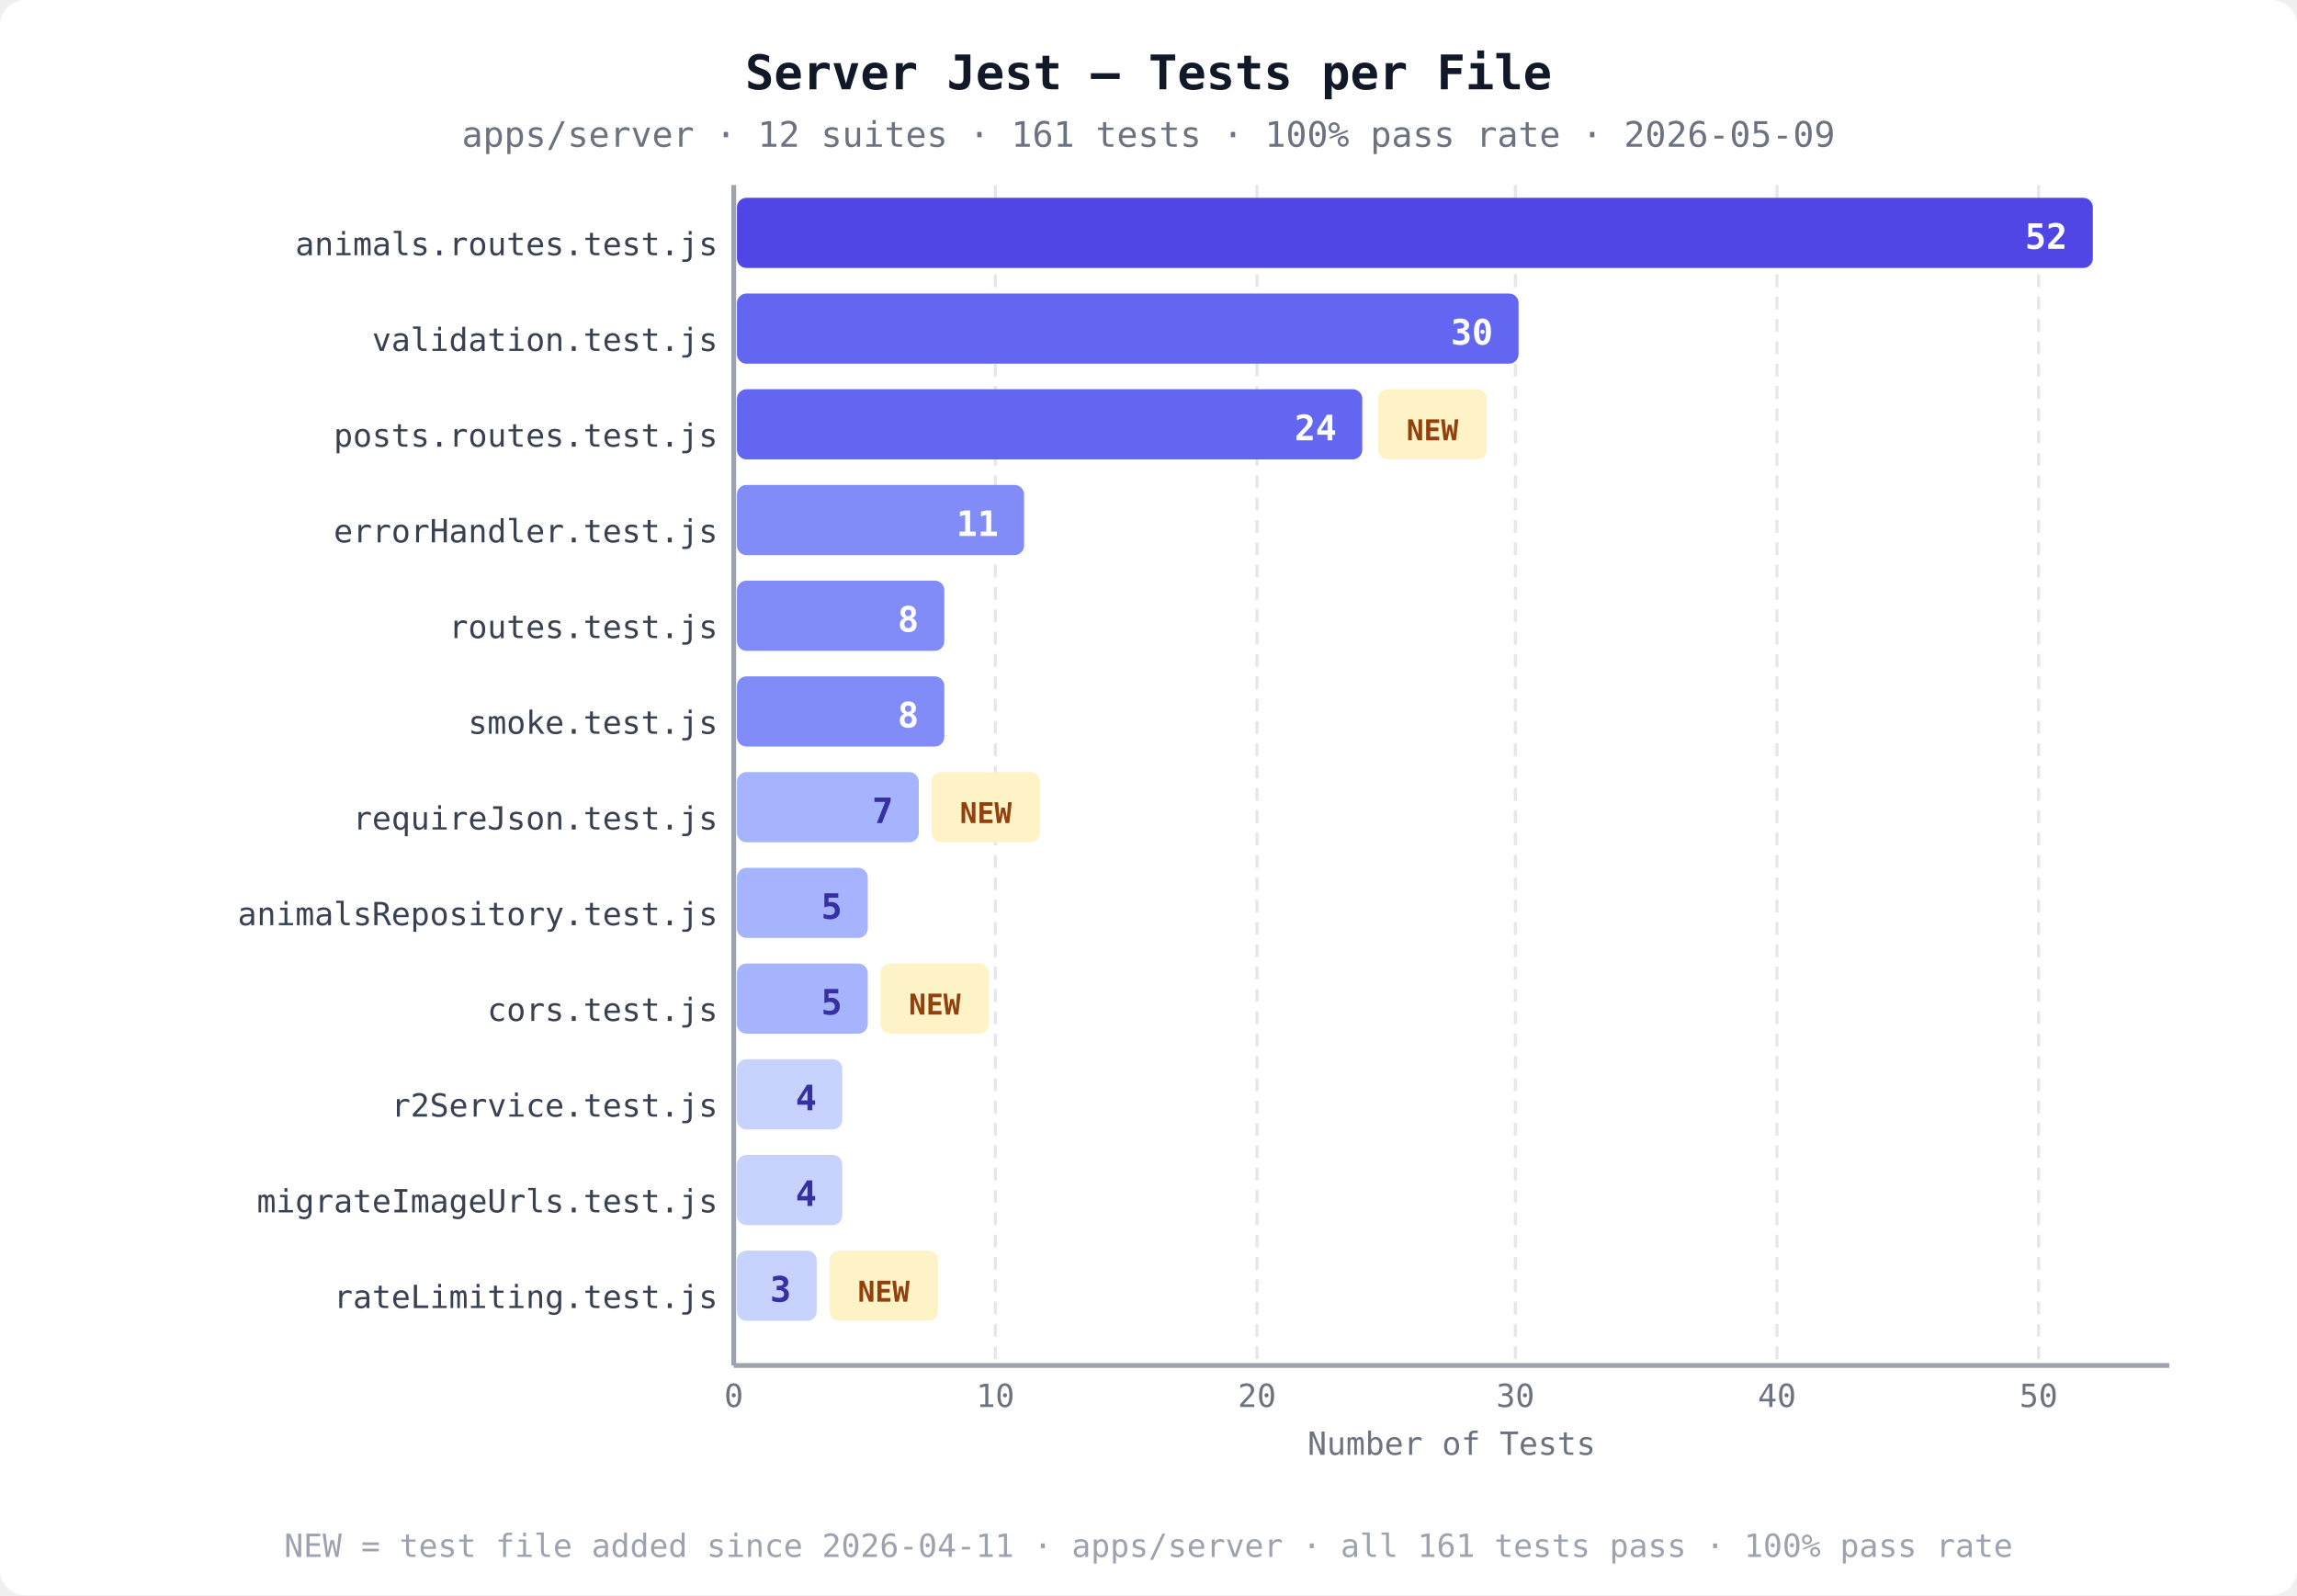
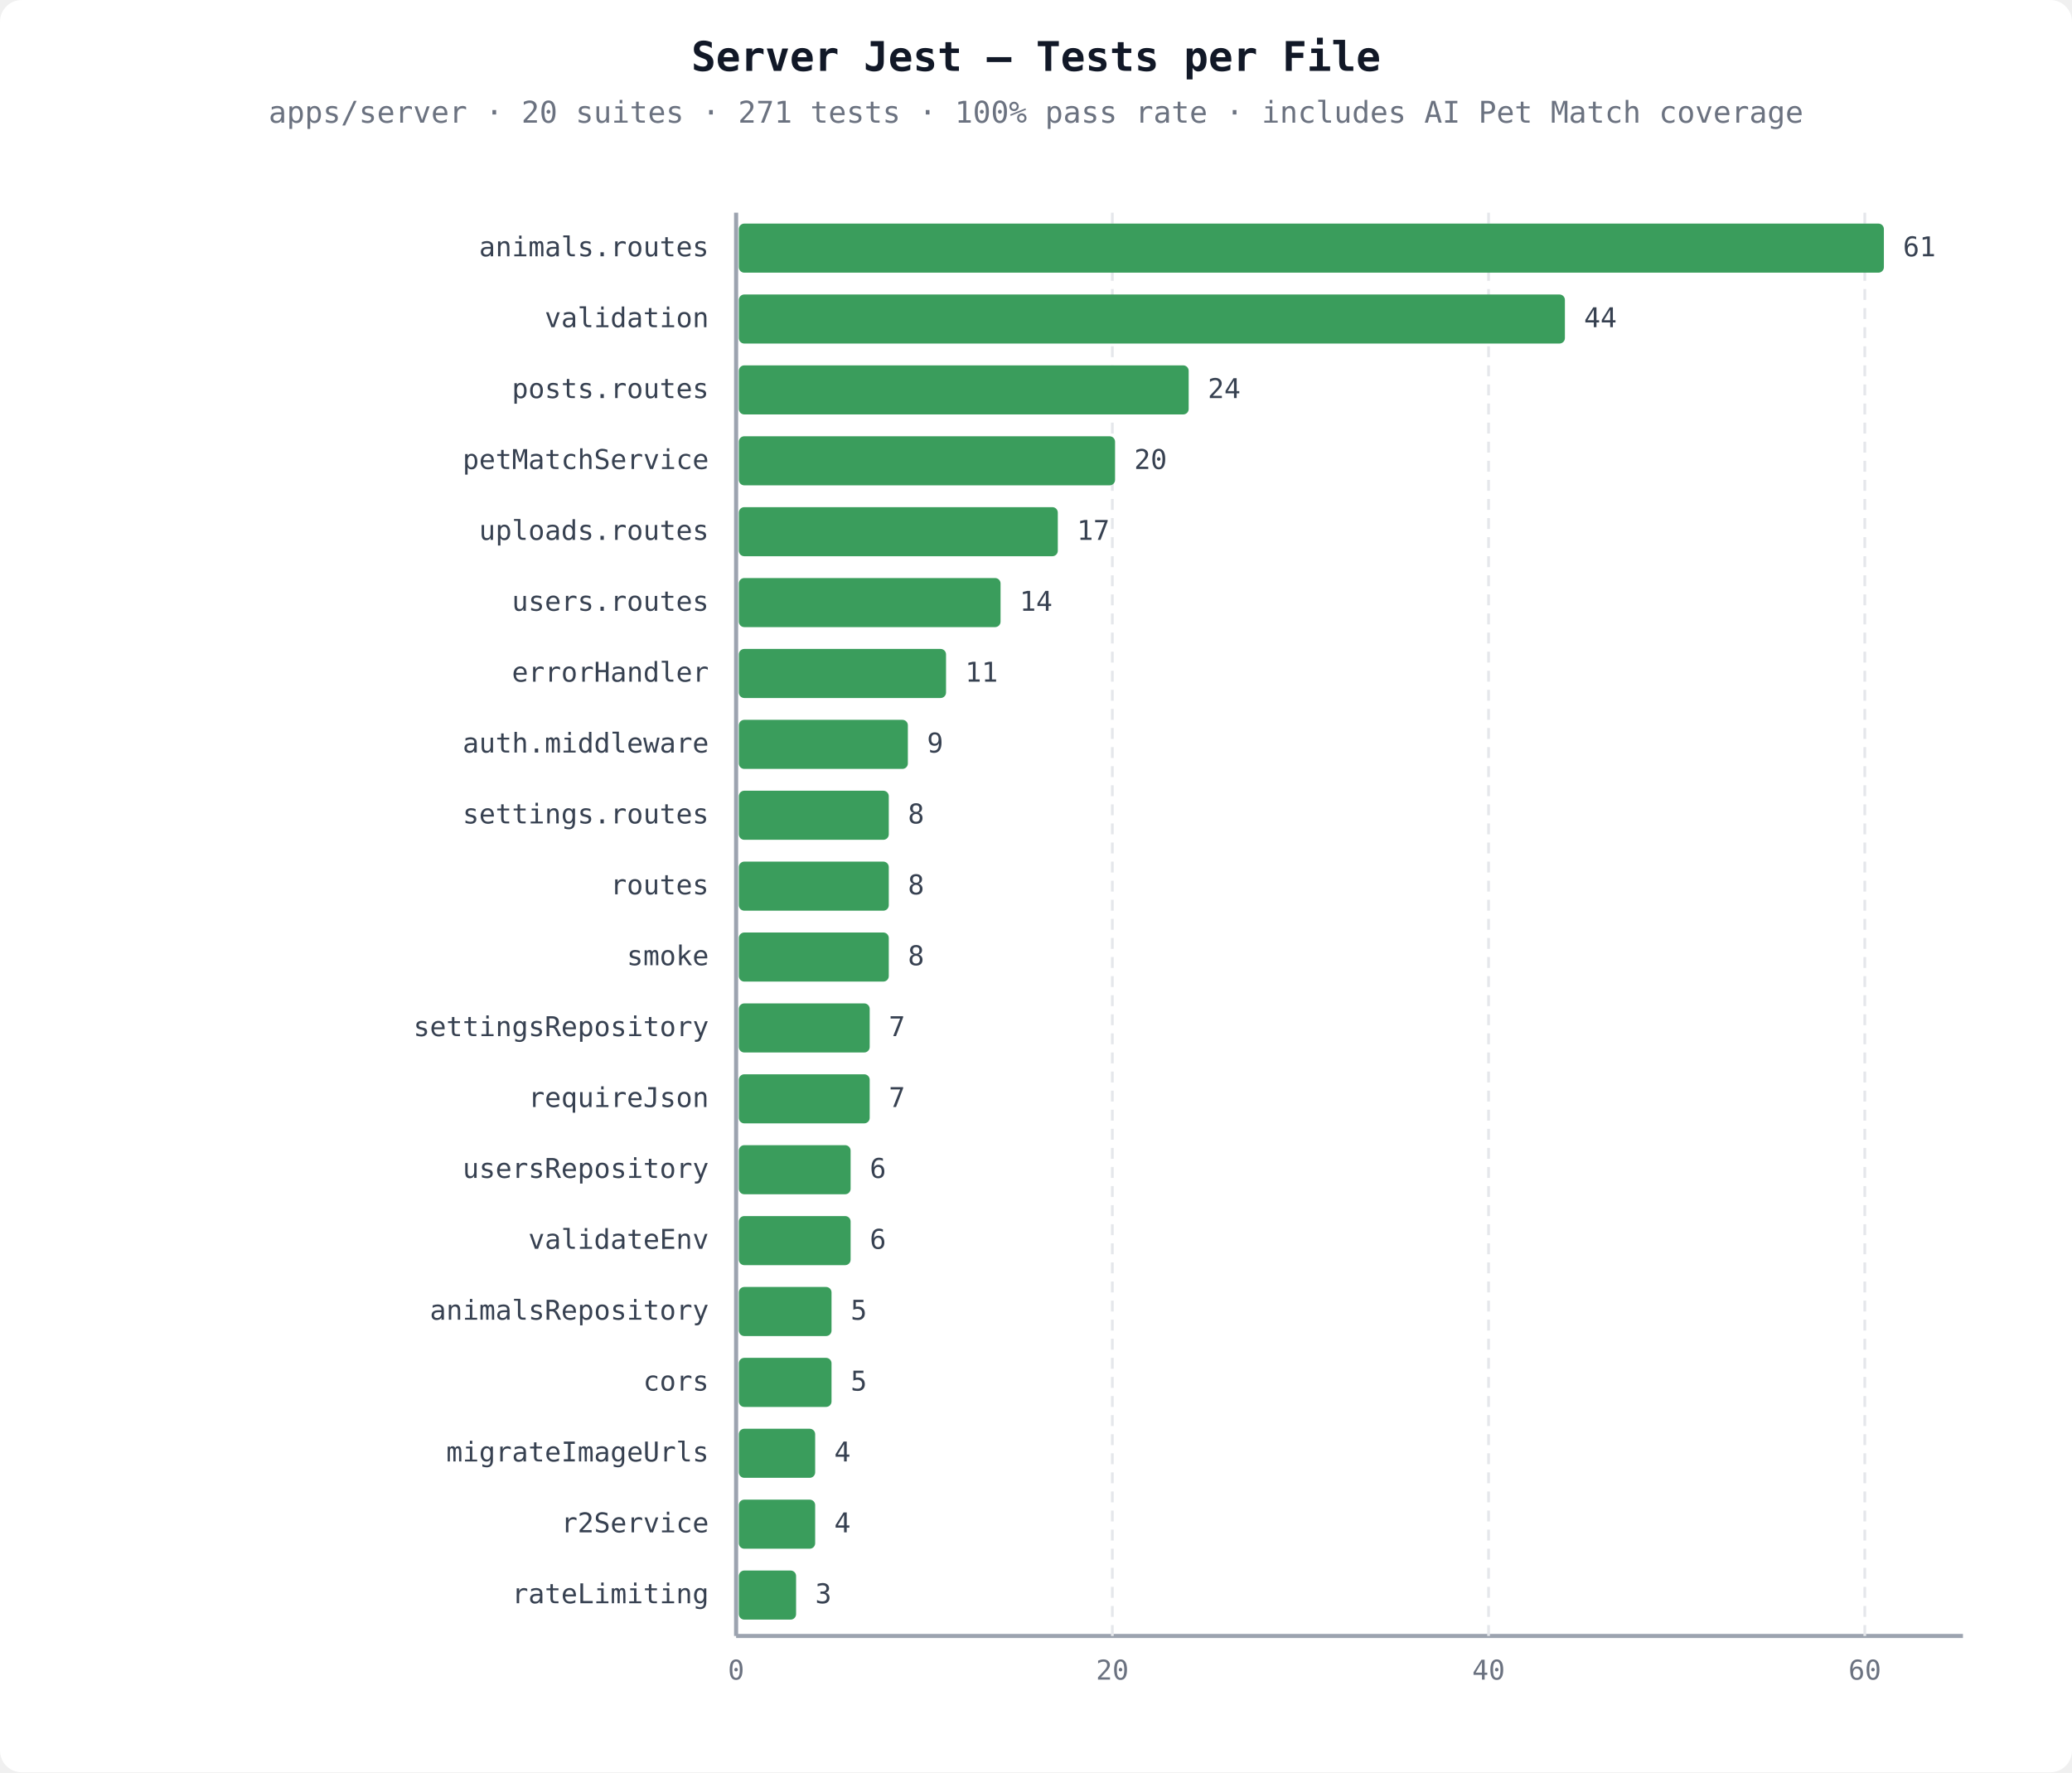
- <svg xmlns="http://www.w3.org/2000/svg" width="720" height="500" viewBox="0 0 720 500" font-family="ui-monospace,SFMono-Regular,Menlo,monospace" font-size="13">
-   <rect width="720" height="500" fill="#ffffff" rx="8" />
-   <text x="360" y="28" text-anchor="middle" font-size="15" font-weight="bold" fill="#111827">Server Jest — Tests per File</text>
-   <text x="360" y="46" text-anchor="middle" font-size="11" fill="#6b7280">apps/server · 12 suites · 161 tests · 100% pass rate · 2026-05-09</text>
-   <line x1="230" y1="58" x2="230" y2="428" stroke="#9ca3af" stroke-width="1.5" />
-   <line x1="230" y1="428" x2="680" y2="428" stroke="#9ca3af" stroke-width="1.5" />
-   <line x1="312" y1="58" x2="312" y2="428" stroke="#e5e7eb" stroke-width="1" stroke-dasharray="4,3" />
-   <text x="312" y="441" text-anchor="middle" font-size="10" fill="#6b7280">10</text>
-   <line x1="394" y1="58" x2="394" y2="428" stroke="#e5e7eb" stroke-width="1" stroke-dasharray="4,3" />
-   <text x="394" y="441" text-anchor="middle" font-size="10" fill="#6b7280">20</text>
-   <line x1="475" y1="58" x2="475" y2="428" stroke="#e5e7eb" stroke-width="1" stroke-dasharray="4,3" />
-   <text x="475" y="441" text-anchor="middle" font-size="10" fill="#6b7280">30</text>
-   <line x1="557" y1="58" x2="557" y2="428" stroke="#e5e7eb" stroke-width="1" stroke-dasharray="4,3" />
-   <text x="557" y="441" text-anchor="middle" font-size="10" fill="#6b7280">40</text>
-   <line x1="639" y1="58" x2="639" y2="428" stroke="#e5e7eb" stroke-width="1" stroke-dasharray="4,3" />
-   <text x="639" y="441" text-anchor="middle" font-size="10" fill="#6b7280">50</text>
-   <text x="230" y="441" text-anchor="middle" font-size="10" fill="#6b7280">0</text>
-   <text x="455" y="456" text-anchor="middle" font-size="10" fill="#6b7280">Number of Tests</text>
-   <text x="225" y="80" text-anchor="end" font-size="10" fill="#374151">animals.routes.test.js</text>
-   <rect x="231" y="62" width="425" height="22" fill="#4f46e5" rx="3" />
-   <text x="648" y="78" text-anchor="end" font-size="11" font-weight="bold" fill="#ffffff">52</text>
-   <text x="225" y="110" text-anchor="end" font-size="10" fill="#374151">validation.test.js</text>
-   <rect x="231" y="92" width="245" height="22" fill="#6366f1" rx="3" />
-   <text x="468" y="108" text-anchor="end" font-size="11" font-weight="bold" fill="#ffffff">30</text>
-   <text x="225" y="140" text-anchor="end" font-size="10" fill="#374151">posts.routes.test.js</text>
-   <rect x="231" y="122" width="196" height="22" fill="#6366f1" rx="3" />
-   <text x="419" y="138" text-anchor="end" font-size="11" font-weight="bold" fill="#ffffff">24</text>
-   <rect x="432" y="122" width="34" height="22" fill="#fef3c7" rx="3" />
-   <text x="449" y="138" text-anchor="middle" font-size="9" font-weight="bold" fill="#92400e">NEW</text>
-   <text x="225" y="170" text-anchor="end" font-size="10" fill="#374151">errorHandler.test.js</text>
-   <rect x="231" y="152" width="90" height="22" fill="#818cf8" rx="3" />
-   <text x="313" y="168" text-anchor="end" font-size="11" font-weight="bold" fill="#ffffff">11</text>
-   <text x="225" y="200" text-anchor="end" font-size="10" fill="#374151">routes.test.js</text>
-   <rect x="231" y="182" width="65" height="22" fill="#818cf8" rx="3" />
-   <text x="288" y="198" text-anchor="end" font-size="11" font-weight="bold" fill="#ffffff">8</text>
-   <text x="225" y="230" text-anchor="end" font-size="10" fill="#374151">smoke.test.js</text>
-   <rect x="231" y="212" width="65" height="22" fill="#818cf8" rx="3" />
-   <text x="288" y="228" text-anchor="end" font-size="11" font-weight="bold" fill="#ffffff">8</text>
-   <text x="225" y="260" text-anchor="end" font-size="10" fill="#374151">requireJson.test.js</text>
-   <rect x="231" y="242" width="57" height="22" fill="#a5b4fc" rx="3" />
-   <text x="280" y="258" text-anchor="end" font-size="11" font-weight="bold" fill="#3730a3">7</text>
-   <rect x="292" y="242" width="34" height="22" fill="#fef3c7" rx="3" />
-   <text x="309" y="258" text-anchor="middle" font-size="9" font-weight="bold" fill="#92400e">NEW</text>
-   <text x="225" y="290" text-anchor="end" font-size="10" fill="#374151">animalsRepository.test.js</text>
-   <rect x="231" y="272" width="41" height="22" fill="#a5b4fc" rx="3" />
-   <text x="264" y="288" text-anchor="end" font-size="11" font-weight="bold" fill="#3730a3">5</text>
-   <text x="225" y="320" text-anchor="end" font-size="10" fill="#374151">cors.test.js</text>
-   <rect x="231" y="302" width="41" height="22" fill="#a5b4fc" rx="3" />
-   <text x="264" y="318" text-anchor="end" font-size="11" font-weight="bold" fill="#3730a3">5</text>
-   <rect x="276" y="302" width="34" height="22" fill="#fef3c7" rx="3" />
-   <text x="293" y="318" text-anchor="middle" font-size="9" font-weight="bold" fill="#92400e">NEW</text>
-   <text x="225" y="350" text-anchor="end" font-size="10" fill="#374151">r2Service.test.js</text>
-   <rect x="231" y="332" width="33" height="22" fill="#c7d2fe" rx="3" />
-   <text x="256" y="348" text-anchor="end" font-size="11" font-weight="bold" fill="#3730a3">4</text>
-   <text x="225" y="380" text-anchor="end" font-size="10" fill="#374151">migrateImageUrls.test.js</text>
-   <rect x="231" y="362" width="33" height="22" fill="#c7d2fe" rx="3" />
-   <text x="256" y="378" text-anchor="end" font-size="11" font-weight="bold" fill="#3730a3">4</text>
-   <text x="225" y="410" text-anchor="end" font-size="10" fill="#374151">rateLimiting.test.js</text>
-   <rect x="231" y="392" width="25" height="22" fill="#c7d2fe" rx="3" />
-   <text x="248" y="408" text-anchor="end" font-size="11" font-weight="bold" fill="#3730a3">3</text>
-   <rect x="260" y="392" width="34" height="22" fill="#fef3c7" rx="3" />
-   <text x="277" y="408" text-anchor="middle" font-size="9" font-weight="bold" fill="#92400e">NEW</text>
-   <text x="360" y="488" text-anchor="middle" font-size="10" fill="#9ca3af">NEW = test file added since 2026-04-11 · apps/server · all 161 tests pass · 100% pass rate</text>
+ <svg xmlns="http://www.w3.org/2000/svg" width="760" height="650" viewBox="0 0 760 650" font-family="ui-monospace,SFMono-Regular,Menlo,monospace" font-size="13">
+   <rect width="760" height="650" fill="#ffffff" rx="8" />
+   <text x="380" y="26" text-anchor="middle" font-size="15" font-weight="bold" fill="#111827">Server Jest — Tests per File</text>
+   <text x="380" y="45" text-anchor="middle" font-size="11" fill="#6b7280">apps/server · 20 suites · 271 tests · 100% pass rate · includes AI Pet Match coverage</text>
+   <line x1="270" y1="78" x2="270" y2="600" stroke="#9ca3af" stroke-width="1.5" />
+   <line x1="270" y1="600" x2="720" y2="600" stroke="#9ca3af" stroke-width="1.5" />
+   <line x1="408" y1="78" x2="408" y2="600" stroke="#e5e7eb" stroke-dasharray="4,3" />
+   <line x1="546" y1="78" x2="546" y2="600" stroke="#e5e7eb" stroke-dasharray="4,3" />
+   <line x1="684" y1="78" x2="684" y2="600" stroke="#e5e7eb" stroke-dasharray="4,3" />
+   <text x="270" y="616" text-anchor="middle" font-size="10" fill="#6b7280">0</text>
+   <text x="408" y="616" text-anchor="middle" font-size="10" fill="#6b7280">20</text>
+   <text x="546" y="616" text-anchor="middle" font-size="10" fill="#6b7280">40</text>
+   <text x="684" y="616" text-anchor="middle" font-size="10" fill="#6b7280">60</text>
+   <text x="260" y="94" text-anchor="end" font-size="10" fill="#374151">animals.routes</text>
+   <rect x="271" y="82" width="420" height="18" fill="#3a9d5c" rx="2" />
+   <text x="698" y="94" font-size="10" fill="#374151">61</text>
+   <text x="260" y="120" text-anchor="end" font-size="10" fill="#374151">validation</text>
+   <rect x="271" y="108" width="303" height="18" fill="#3a9d5c" rx="2" />
+   <text x="581" y="120" font-size="10" fill="#374151">44</text>
+   <text x="260" y="146" text-anchor="end" font-size="10" fill="#374151">posts.routes</text>
+   <rect x="271" y="134" width="165" height="18" fill="#3a9d5c" rx="2" />
+   <text x="443" y="146" font-size="10" fill="#374151">24</text>
+   <text x="260" y="172" text-anchor="end" font-size="10" fill="#374151">petMatchService</text>
+   <rect x="271" y="160" width="138" height="18" fill="#3a9d5c" rx="2" />
+   <text x="416" y="172" font-size="10" fill="#374151">20</text>
+   <text x="260" y="198" text-anchor="end" font-size="10" fill="#374151">uploads.routes</text>
+   <rect x="271" y="186" width="117" height="18" fill="#3a9d5c" rx="2" />
+   <text x="395" y="198" font-size="10" fill="#374151">17</text>
+   <text x="260" y="224" text-anchor="end" font-size="10" fill="#374151">users.routes</text>
+   <rect x="271" y="212" width="96" height="18" fill="#3a9d5c" rx="2" />
+   <text x="374" y="224" font-size="10" fill="#374151">14</text>
+   <text x="260" y="250" text-anchor="end" font-size="10" fill="#374151">errorHandler</text>
+   <rect x="271" y="238" width="76" height="18" fill="#3a9d5c" rx="2" />
+   <text x="354" y="250" font-size="10" fill="#374151">11</text>
+   <text x="260" y="276" text-anchor="end" font-size="10" fill="#374151">auth.middleware</text>
+   <rect x="271" y="264" width="62" height="18" fill="#3a9d5c" rx="2" />
+   <text x="340" y="276" font-size="10" fill="#374151">9</text>
+   <text x="260" y="302" text-anchor="end" font-size="10" fill="#374151">settings.routes</text>
+   <rect x="271" y="290" width="55" height="18" fill="#3a9d5c" rx="2" />
+   <text x="333" y="302" font-size="10" fill="#374151">8</text>
+   <text x="260" y="328" text-anchor="end" font-size="10" fill="#374151">routes</text>
+   <rect x="271" y="316" width="55" height="18" fill="#3a9d5c" rx="2" />
+   <text x="333" y="328" font-size="10" fill="#374151">8</text>
+   <text x="260" y="354" text-anchor="end" font-size="10" fill="#374151">smoke</text>
+   <rect x="271" y="342" width="55" height="18" fill="#3a9d5c" rx="2" />
+   <text x="333" y="354" font-size="10" fill="#374151">8</text>
+   <text x="260" y="380" text-anchor="end" font-size="10" fill="#374151">settingsRepository</text>
+   <rect x="271" y="368" width="48" height="18" fill="#3a9d5c" rx="2" />
+   <text x="326" y="380" font-size="10" fill="#374151">7</text>
+   <text x="260" y="406" text-anchor="end" font-size="10" fill="#374151">requireJson</text>
+   <rect x="271" y="394" width="48" height="18" fill="#3a9d5c" rx="2" />
+   <text x="326" y="406" font-size="10" fill="#374151">7</text>
+   <text x="260" y="432" text-anchor="end" font-size="10" fill="#374151">usersRepository</text>
+   <rect x="271" y="420" width="41" height="18" fill="#3a9d5c" rx="2" />
+   <text x="319" y="432" font-size="10" fill="#374151">6</text>
+   <text x="260" y="458" text-anchor="end" font-size="10" fill="#374151">validateEnv</text>
+   <rect x="271" y="446" width="41" height="18" fill="#3a9d5c" rx="2" />
+   <text x="319" y="458" font-size="10" fill="#374151">6</text>
+   <text x="260" y="484" text-anchor="end" font-size="10" fill="#374151">animalsRepository</text>
+   <rect x="271" y="472" width="34" height="18" fill="#3a9d5c" rx="2" />
+   <text x="312" y="484" font-size="10" fill="#374151">5</text>
+   <text x="260" y="510" text-anchor="end" font-size="10" fill="#374151">cors</text>
+   <rect x="271" y="498" width="34" height="18" fill="#3a9d5c" rx="2" />
+   <text x="312" y="510" font-size="10" fill="#374151">5</text>
+   <text x="260" y="536" text-anchor="end" font-size="10" fill="#374151">migrateImageUrls</text>
+   <rect x="271" y="524" width="28" height="18" fill="#3a9d5c" rx="2" />
+   <text x="306" y="536" font-size="10" fill="#374151">4</text>
+   <text x="260" y="562" text-anchor="end" font-size="10" fill="#374151">r2Service</text>
+   <rect x="271" y="550" width="28" height="18" fill="#3a9d5c" rx="2" />
+   <text x="306" y="562" font-size="10" fill="#374151">4</text>
+   <text x="260" y="588" text-anchor="end" font-size="10" fill="#374151">rateLimiting</text>
+   <rect x="271" y="576" width="21" height="18" fill="#3a9d5c" rx="2" />
+   <text x="299" y="588" font-size="10" fill="#374151">3</text>
</svg>
